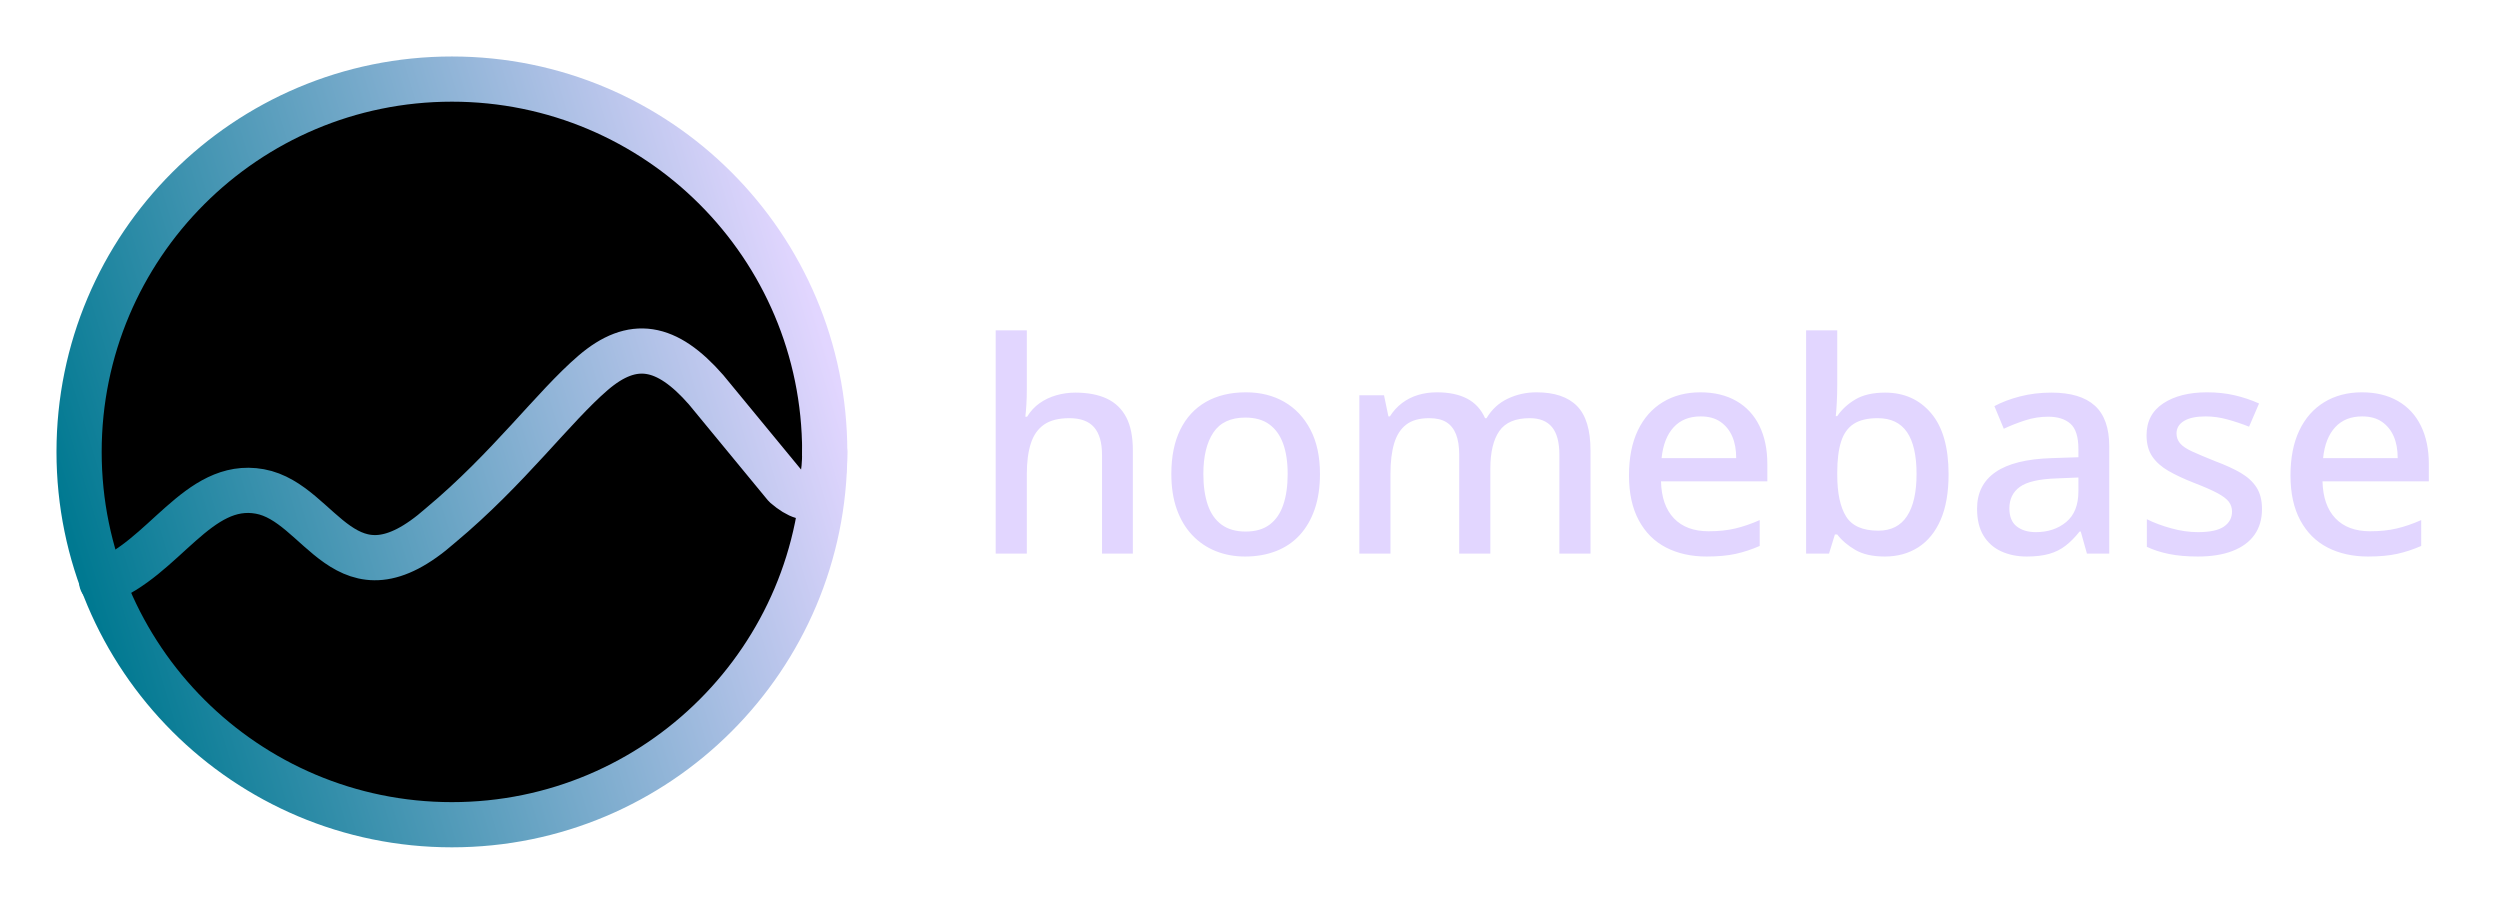
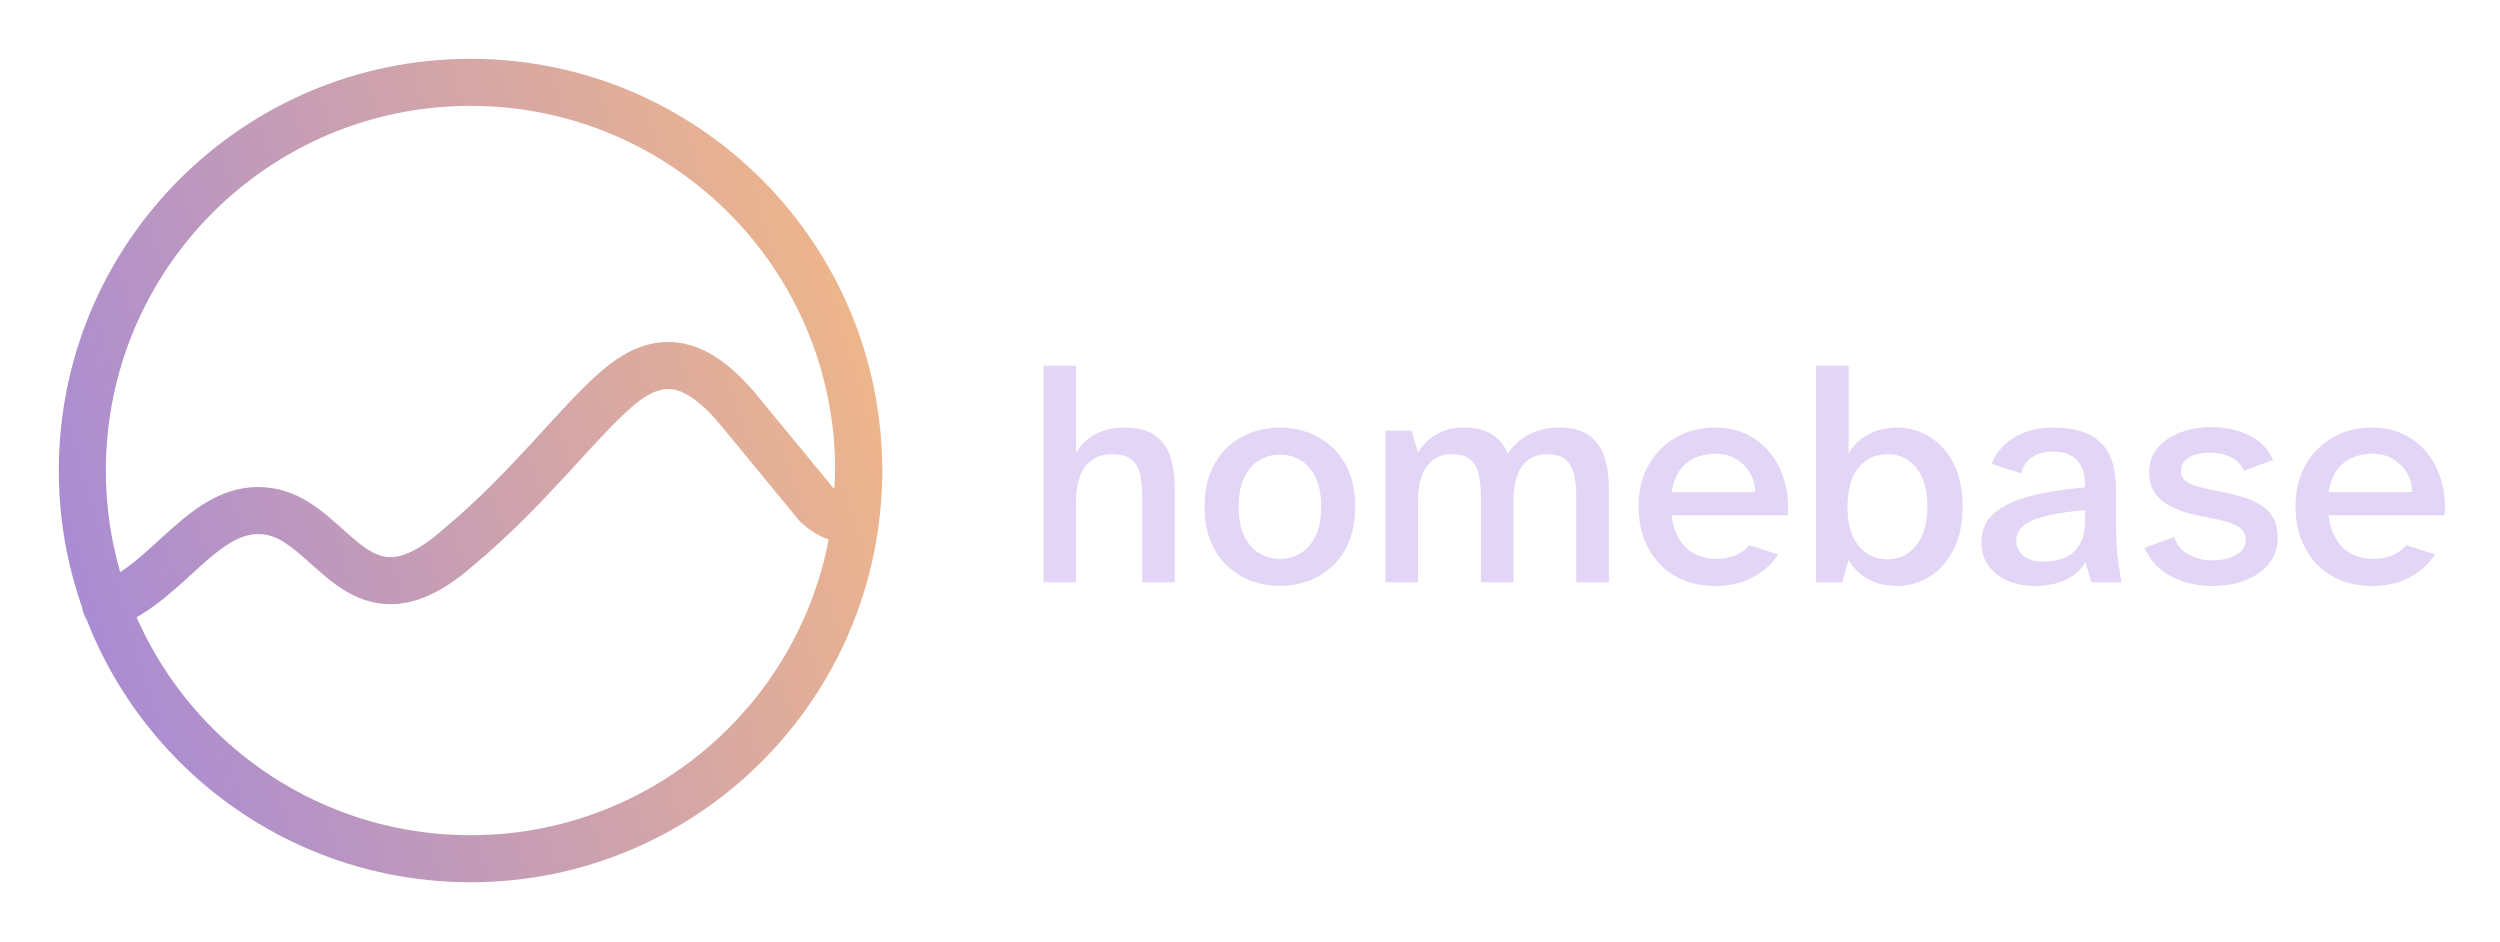
- <svg xmlns="http://www.w3.org/2000/svg" viewBox="0 0 442.57 160">
+ <svg xmlns="http://www.w3.org/2000/svg" viewBox="0 0 425.05 160" fill="none">
  <defs>
    <linearGradient id="homebase" x1="14" y1="100" x2="146" y2="60" gradientUnits="userSpaceOnUse">
-       <stop stop-color="#007991" />
-       <stop offset="1" stop-color="#E2D6FF" />
+       <stop stop-color="#AA8CD2" />
+       <stop offset="1" stop-color="#EDB58C" />
    </linearGradient>
  </defs>
  <g stroke="url(#homebase)" stroke-width="8" stroke-linecap="round" stroke-linejoin="round">
    <circle cx="80" cy="80" r="66" />
    <path d="M18 103C29 99 35 85 46 87S61 108 78 93C90 83 98 72 105 66S118 61 125 69L139 86Q146 92 146 80" />
  </g>
-   <path fill="#E2D6FF" d="M181.776 68.984Q181.776 70.388 181.698 71.636Q181.62 72.884 181.516 73.768H181.828Q182.712 72.312 184.038 71.376Q185.364 70.44 187.002 69.972Q188.64 69.504 190.356 69.504Q193.684 69.504 195.946 70.57Q198.208 71.636 199.378 73.872Q200.548 76.108 200.548 79.748V98.0H195.088V80.528Q195.088 77.252 193.684 75.64Q192.28 74.028 189.316 74.028Q186.456 74.028 184.818 75.172Q183.18 76.316 182.478 78.526Q181.776 80.736 181.776 83.908V98.0H176.264V58.48H181.776Z M233.672 83.908Q233.672 87.444 232.736 90.148Q231.8 92.852 230.084 94.724Q228.368 96.596 225.898 97.558Q223.428 98.52 220.412 98.52Q217.604 98.52 215.212 97.558Q212.82 96.596 211.052 94.724Q209.284 92.852 208.322 90.148Q207.36 87.444 207.36 83.908Q207.36 79.28 208.946 76.056Q210.532 72.832 213.496 71.142Q216.46 69.452 220.568 69.452Q224.416 69.452 227.354 71.142Q230.292 72.832 231.982 76.056Q233.672 79.28 233.672 83.908ZM213.028 83.908Q213.028 87.08 213.808 89.368Q214.588 91.656 216.252 92.878Q217.916 94.1 220.516 94.1Q223.116 94.1 224.754 92.878Q226.392 91.656 227.172 89.368Q227.952 87.08 227.952 83.908Q227.952 80.736 227.146 78.526Q226.34 76.316 224.702 75.12Q223.064 73.924 220.464 73.924Q216.564 73.924 214.796 76.576Q213.028 79.228 213.028 83.908Z M271.996 69.452Q276.78 69.452 279.172 71.87Q281.564 74.288 281.564 79.748V98.0H276.052V80.476Q276.052 77.2 274.752 75.614Q273.452 74.028 270.8 74.028Q267.004 74.028 265.418 76.316Q263.832 78.604 263.832 82.972V98.0H258.32V80.476Q258.32 78.292 257.748 76.862Q257.176 75.432 256.032 74.73Q254.888 74.028 253.016 74.028Q250.416 74.028 248.934 75.172Q247.452 76.316 246.802 78.5Q246.152 80.684 246.152 83.856V98.0H240.64V69.972H245.008L245.788 73.716H246.048Q246.932 72.312 248.206 71.35Q249.48 70.388 251.04 69.92Q252.6 69.452 254.368 69.452Q257.592 69.452 259.724 70.57Q261.856 71.688 262.896 74.028H263.156Q264.56 71.688 266.926 70.57Q269.292 69.452 271.996 69.452Z M301.012 69.452Q304.704 69.452 307.382 70.986Q310.06 72.52 311.464 75.38Q312.868 78.24 312.868 82.14V85.208H294.044Q294.148 89.472 296.332 91.76Q298.516 94.048 302.468 94.048Q305.12 94.048 307.2 93.554Q309.28 93.06 311.516 92.072V96.648Q309.384 97.584 307.252 98.052Q305.12 98.52 302.104 98.52Q298.048 98.52 294.954 96.934Q291.86 95.348 290.118 92.124Q288.376 88.9 288.376 84.168Q288.376 79.488 289.936 76.212Q291.496 72.936 294.356 71.194Q297.216 69.452 301.012 69.452ZM301.064 73.716Q298.048 73.716 296.28 75.64Q294.512 77.564 294.148 81.1H307.356Q307.356 78.864 306.654 77.252Q305.952 75.64 304.574 74.678Q303.196 73.716 301.064 73.716Z M325.244 67.996Q325.244 69.712 325.166 71.22Q325.088 72.728 324.984 73.664H325.244Q326.44 71.896 328.468 70.7Q330.496 69.504 333.72 69.504Q338.764 69.504 341.858 73.144Q344.952 76.784 344.952 83.96Q344.952 88.796 343.548 92.02Q342.144 95.244 339.596 96.882Q337.048 98.52 333.668 98.52Q330.444 98.52 328.442 97.35Q326.44 96.18 325.244 94.62H324.828L323.788 98.0H319.732V58.48H325.244ZM332.42 74.028Q329.716 74.028 328.156 75.042Q326.596 76.056 325.92 78.188Q325.244 80.32 325.244 83.648V84.064Q325.244 88.9 326.804 91.422Q328.364 93.944 332.524 93.944Q335.904 93.944 337.594 91.37Q339.284 88.796 339.284 83.908Q339.284 78.968 337.594 76.498Q335.904 74.028 332.42 74.028Z M363.152 69.504Q368.3 69.504 370.848 71.818Q373.396 74.132 373.396 79.02V98.0H369.444L368.352 94.1H368.144Q366.948 95.608 365.674 96.596Q364.4 97.584 362.762 98.052Q361.124 98.52 358.784 98.52Q356.288 98.52 354.286 97.61Q352.284 96.7 351.14 94.828Q349.996 92.956 349.996 90.044Q349.996 85.832 353.272 83.57Q356.548 81.308 363.204 81.1L367.936 80.944V79.488Q367.936 76.264 366.532 75.016Q365.128 73.768 362.58 73.768Q360.5 73.768 358.498 74.418Q356.496 75.068 354.728 75.9L353.064 71.896Q354.988 70.856 357.588 70.18Q360.188 69.504 363.152 69.504ZM364.14 84.688Q359.408 84.844 357.562 86.196Q355.716 87.548 355.716 89.992Q355.716 92.176 357.016 93.19Q358.316 94.204 360.396 94.204Q363.62 94.204 365.778 92.41Q367.936 90.616 367.936 86.976V84.532Z M400.436 90.096Q400.436 92.8 399.11 94.672Q397.784 96.544 395.236 97.532Q392.688 98.52 389.1 98.52Q386.188 98.52 384.004 98.078Q381.82 97.636 380.052 96.804V91.916Q381.924 92.852 384.368 93.528Q386.812 94.204 389.1 94.204Q392.272 94.204 393.702 93.216Q395.132 92.228 395.132 90.564Q395.132 89.576 394.56 88.822Q393.988 88.068 392.532 87.288Q391.076 86.508 388.372 85.468Q385.72 84.428 383.874 83.362Q382.028 82.296 381.014 80.814Q380.0 79.332 380.0 77.044Q380.0 73.352 382.964 71.402Q385.928 69.452 390.712 69.452Q393.312 69.452 395.574 69.972Q397.836 70.492 399.916 71.428L398.148 75.536Q396.328 74.808 394.352 74.262Q392.376 73.716 390.452 73.716Q387.956 73.716 386.63 74.522Q385.304 75.328 385.304 76.732Q385.304 77.72 385.928 78.474Q386.552 79.228 388.086 79.93Q389.62 80.632 392.22 81.672Q394.872 82.66 396.692 83.726Q398.512 84.792 399.474 86.3Q400.436 87.808 400.436 90.096Z M418.116 69.452Q421.808 69.452 424.486 70.986Q427.164 72.52 428.568 75.38Q429.972 78.24 429.972 82.14V85.208H411.148Q411.252 89.472 413.436 91.76Q415.62 94.048 419.572 94.048Q422.224 94.048 424.304 93.554Q426.384 93.06 428.62 92.072V96.648Q426.488 97.584 424.356 98.052Q422.224 98.52 419.208 98.52Q415.152 98.52 412.058 96.934Q408.964 95.348 407.222 92.124Q405.48 88.9 405.48 84.168Q405.48 79.488 407.04 76.212Q408.6 72.936 411.46 71.194Q414.32 69.452 418.116 69.452ZM418.168 73.716Q415.152 73.716 413.384 75.64Q411.616 77.564 411.252 81.1H424.46Q424.46 78.864 423.758 77.252Q423.056 75.64 421.678 74.678Q420.3 73.716 418.168 73.716Z" />
+   <path fill="#E2D5F6" d="M177.42 99.0V62.184H182.948V76.954Q183.625 75.792 184.743 74.838Q185.861 73.885 187.447 73.287Q189.033 72.69 191.149 72.69Q194.337 72.69 196.217 73.938Q198.098 75.186 198.913 77.464Q199.728 79.742 199.728 82.877V99.0H194.2V84.399Q194.2 82.474 193.887 80.843Q193.574 79.213 192.488 78.216Q191.403 77.218 189.095 77.218Q186.144 77.218 184.546 79.257Q182.948 81.296 182.948 85.251V99.0ZM217.606 99.624Q215.216 99.624 212.947 98.835Q210.678 98.047 208.841 96.4Q207.005 94.754 205.904 92.197Q204.804 89.641 204.804 86.157Q204.804 82.656 205.904 80.108Q207.005 77.56 208.841 75.913Q210.678 74.267 212.947 73.478Q215.216 72.69 217.606 72.69Q219.996 72.69 222.265 73.478Q224.534 74.267 226.371 75.913Q228.208 77.56 229.308 80.108Q230.409 82.656 230.409 86.157Q230.409 89.641 229.308 92.197Q228.208 94.754 226.371 96.4Q224.534 98.047 222.265 98.835Q219.996 99.624 217.606 99.624ZM217.606 95.025Q219.446 95.025 221.034 94.114Q222.622 93.202 223.621 91.25Q224.62 89.297 224.62 86.157Q224.62 83.016 223.621 81.064Q222.622 79.112 221.034 78.2Q219.446 77.288 217.606 77.288Q215.801 77.288 214.196 78.2Q212.59 79.112 211.591 81.064Q210.593 83.016 210.593 86.157Q210.593 89.297 211.591 91.25Q212.59 93.202 214.196 94.114Q215.801 95.025 217.606 95.025ZM235.556 99.0V73.208H239.991L241.084 76.954Q241.761 75.792 242.835 74.838Q243.91 73.885 245.418 73.287Q246.925 72.69 248.849 72.69Q251.847 72.69 253.676 73.852Q255.504 75.013 256.353 77.145Q257.896 74.839 260.14 73.764Q262.385 72.69 265.089 72.69Q268.207 72.69 270.044 73.938Q271.881 75.186 272.704 77.464Q273.528 79.742 273.528 82.877V99.0H268V84.399Q268 82.474 267.669 80.843Q267.339 79.213 266.28 78.216Q265.221 77.218 262.983 77.218Q260.311 77.218 258.817 79.223Q257.323 81.227 257.323 85.131V99.0H251.778V84.399Q251.778 82.474 251.456 80.843Q251.135 79.213 250.084 78.216Q249.034 77.218 246.812 77.218Q245.025 77.218 243.741 78.129Q242.456 79.04 241.77 80.819Q241.084 82.597 241.084 85.183V99.0ZM291.722 99.624Q287.632 99.624 284.696 97.881Q281.76 96.138 280.176 93.088Q278.592 90.037 278.592 86.088Q278.592 81.98 280.332 78.981Q282.073 75.983 285.009 74.336Q287.946 72.69 291.55 72.69Q294.652 72.69 297.06 73.886Q299.469 75.082 301.079 77.154Q302.69 79.225 303.435 81.918Q304.18 84.612 303.954 87.59H284.208Q284.45 89.763 285.223 91.205Q285.996 92.647 287.072 93.489Q288.149 94.331 289.364 94.678Q290.579 95.025 291.654 95.025Q293.719 95.025 295.149 94.374Q296.58 93.724 297.413 92.682L302.308 94.271Q300.699 96.746 297.954 98.185Q295.209 99.624 291.722 99.624ZM284.226 83.68H298.439Q298.405 81.911 297.538 80.426Q296.67 78.941 295.169 78.037Q293.667 77.133 291.618 77.133Q289.988 77.133 288.417 77.749Q286.846 78.366 285.727 79.79Q284.607 81.214 284.226 83.68ZM322.501 99.624Q320.695 99.624 319.135 99.112Q317.574 98.6 316.336 97.603Q315.097 96.606 314.3 95.236L313.207 99.0H308.772V62.184H314.3V77.093Q315.097 75.707 316.336 74.719Q317.574 73.73 319.135 73.21Q320.695 72.69 322.501 72.69Q325.585 72.69 328.124 74.284Q330.663 75.879 332.171 78.869Q333.68 81.859 333.68 86.106Q333.68 90.353 332.171 93.377Q330.663 96.401 328.124 98.012Q325.585 99.624 322.501 99.624ZM320.914 95.095Q323.901 95.095 325.8 92.726Q327.7 90.357 327.7 86.106Q327.7 81.836 325.8 79.527Q323.901 77.218 320.914 77.218Q317.91 77.218 316.01 79.485Q314.111 81.751 314.111 86.157Q314.111 89.088 314.978 91.076Q315.845 93.063 317.39 94.079Q318.935 95.095 320.914 95.095ZM345.845 99.624Q343.401 99.624 341.356 98.74Q339.31 97.857 338.097 96.202Q336.884 94.547 336.884 92.207Q336.884 89.139 339.024 87.267Q341.165 85.395 345.126 84.363Q349.086 83.332 354.496 82.863V82.276Q354.496 79.707 353.143 78.248Q351.79 76.788 349.012 76.788Q346.876 76.788 345.461 77.751Q344.047 78.715 343.631 80.485L338.617 78.861Q339.726 76.017 342.506 74.353Q345.286 72.69 349.043 72.69Q354.485 72.69 357.125 75.221Q359.765 77.752 359.765 83.244V89.157Q359.765 91.135 359.887 92.937Q360.008 94.738 360.234 96.262Q360.459 97.786 360.684 99.0H355.588L354.582 95.6Q353.371 97.559 351.196 98.591Q349.021 99.624 345.845 99.624ZM347.482 95.509Q349.408 95.509 351.006 94.849Q352.603 94.189 353.55 92.636Q354.496 91.082 354.496 88.392V86.739Q348.94 87.191 345.876 88.346Q342.811 89.501 342.811 91.949Q342.811 93.547 344.079 94.528Q345.346 95.509 347.482 95.509ZM376.117 99.641Q373.608 99.641 371.314 98.913Q369.02 98.186 367.278 96.739Q365.537 95.292 364.636 93.142L369.667 91.292Q370.205 93.253 372.113 94.268Q374.02 95.284 376.187 95.284Q378.496 95.284 380.161 94.345Q381.827 93.407 381.827 91.774Q381.827 90.383 380.646 89.602Q379.464 88.82 376.809 88.281L373.332 87.571Q371.046 87.068 369.253 86.194Q367.46 85.319 366.428 83.872Q365.397 82.426 365.397 80.241Q365.397 77.834 366.86 76.128Q368.323 74.422 370.73 73.521Q373.137 72.62 375.961 72.62Q379.355 72.62 382.265 73.954Q385.174 75.289 386.473 78.215L381.512 80.031Q380.87 78.487 379.273 77.723Q377.676 76.96 375.7 76.96Q373.55 76.96 372.178 77.776Q370.806 78.592 370.806 80.035Q370.806 81.251 371.77 81.911Q372.734 82.571 374.8 83.023L378.345 83.75Q381.185 84.322 383.17 85.215Q385.154 86.107 386.203 87.589Q387.253 89.071 387.253 91.464Q387.253 93.992 385.755 95.837Q384.257 97.682 381.746 98.662Q379.235 99.641 376.117 99.641ZM403.418 99.624Q399.328 99.624 396.392 97.881Q393.456 96.138 391.872 93.088Q390.288 90.037 390.288 86.088Q390.288 81.98 392.028 78.981Q393.769 75.983 396.705 74.336Q399.642 72.69 403.246 72.69Q406.348 72.69 408.756 73.886Q411.165 75.082 412.775 77.154Q414.386 79.225 415.131 81.918Q415.876 84.612 415.65 87.59H395.904Q396.146 89.763 396.919 91.205Q397.692 92.647 398.768 93.489Q399.845 94.331 401.06 94.678Q402.275 95.025 403.35 95.025Q405.415 95.025 406.845 94.374Q408.276 93.724 409.109 92.682L414.004 94.271Q412.395 96.746 409.65 98.185Q406.905 99.624 403.418 99.624ZM395.922 83.68H410.135Q410.101 81.911 409.234 80.426Q408.366 78.941 406.865 78.037Q405.363 77.133 403.314 77.133Q401.684 77.133 400.113 77.749Q398.542 78.366 397.423 79.79Q396.303 81.214 395.922 83.68Z" />
</svg>
